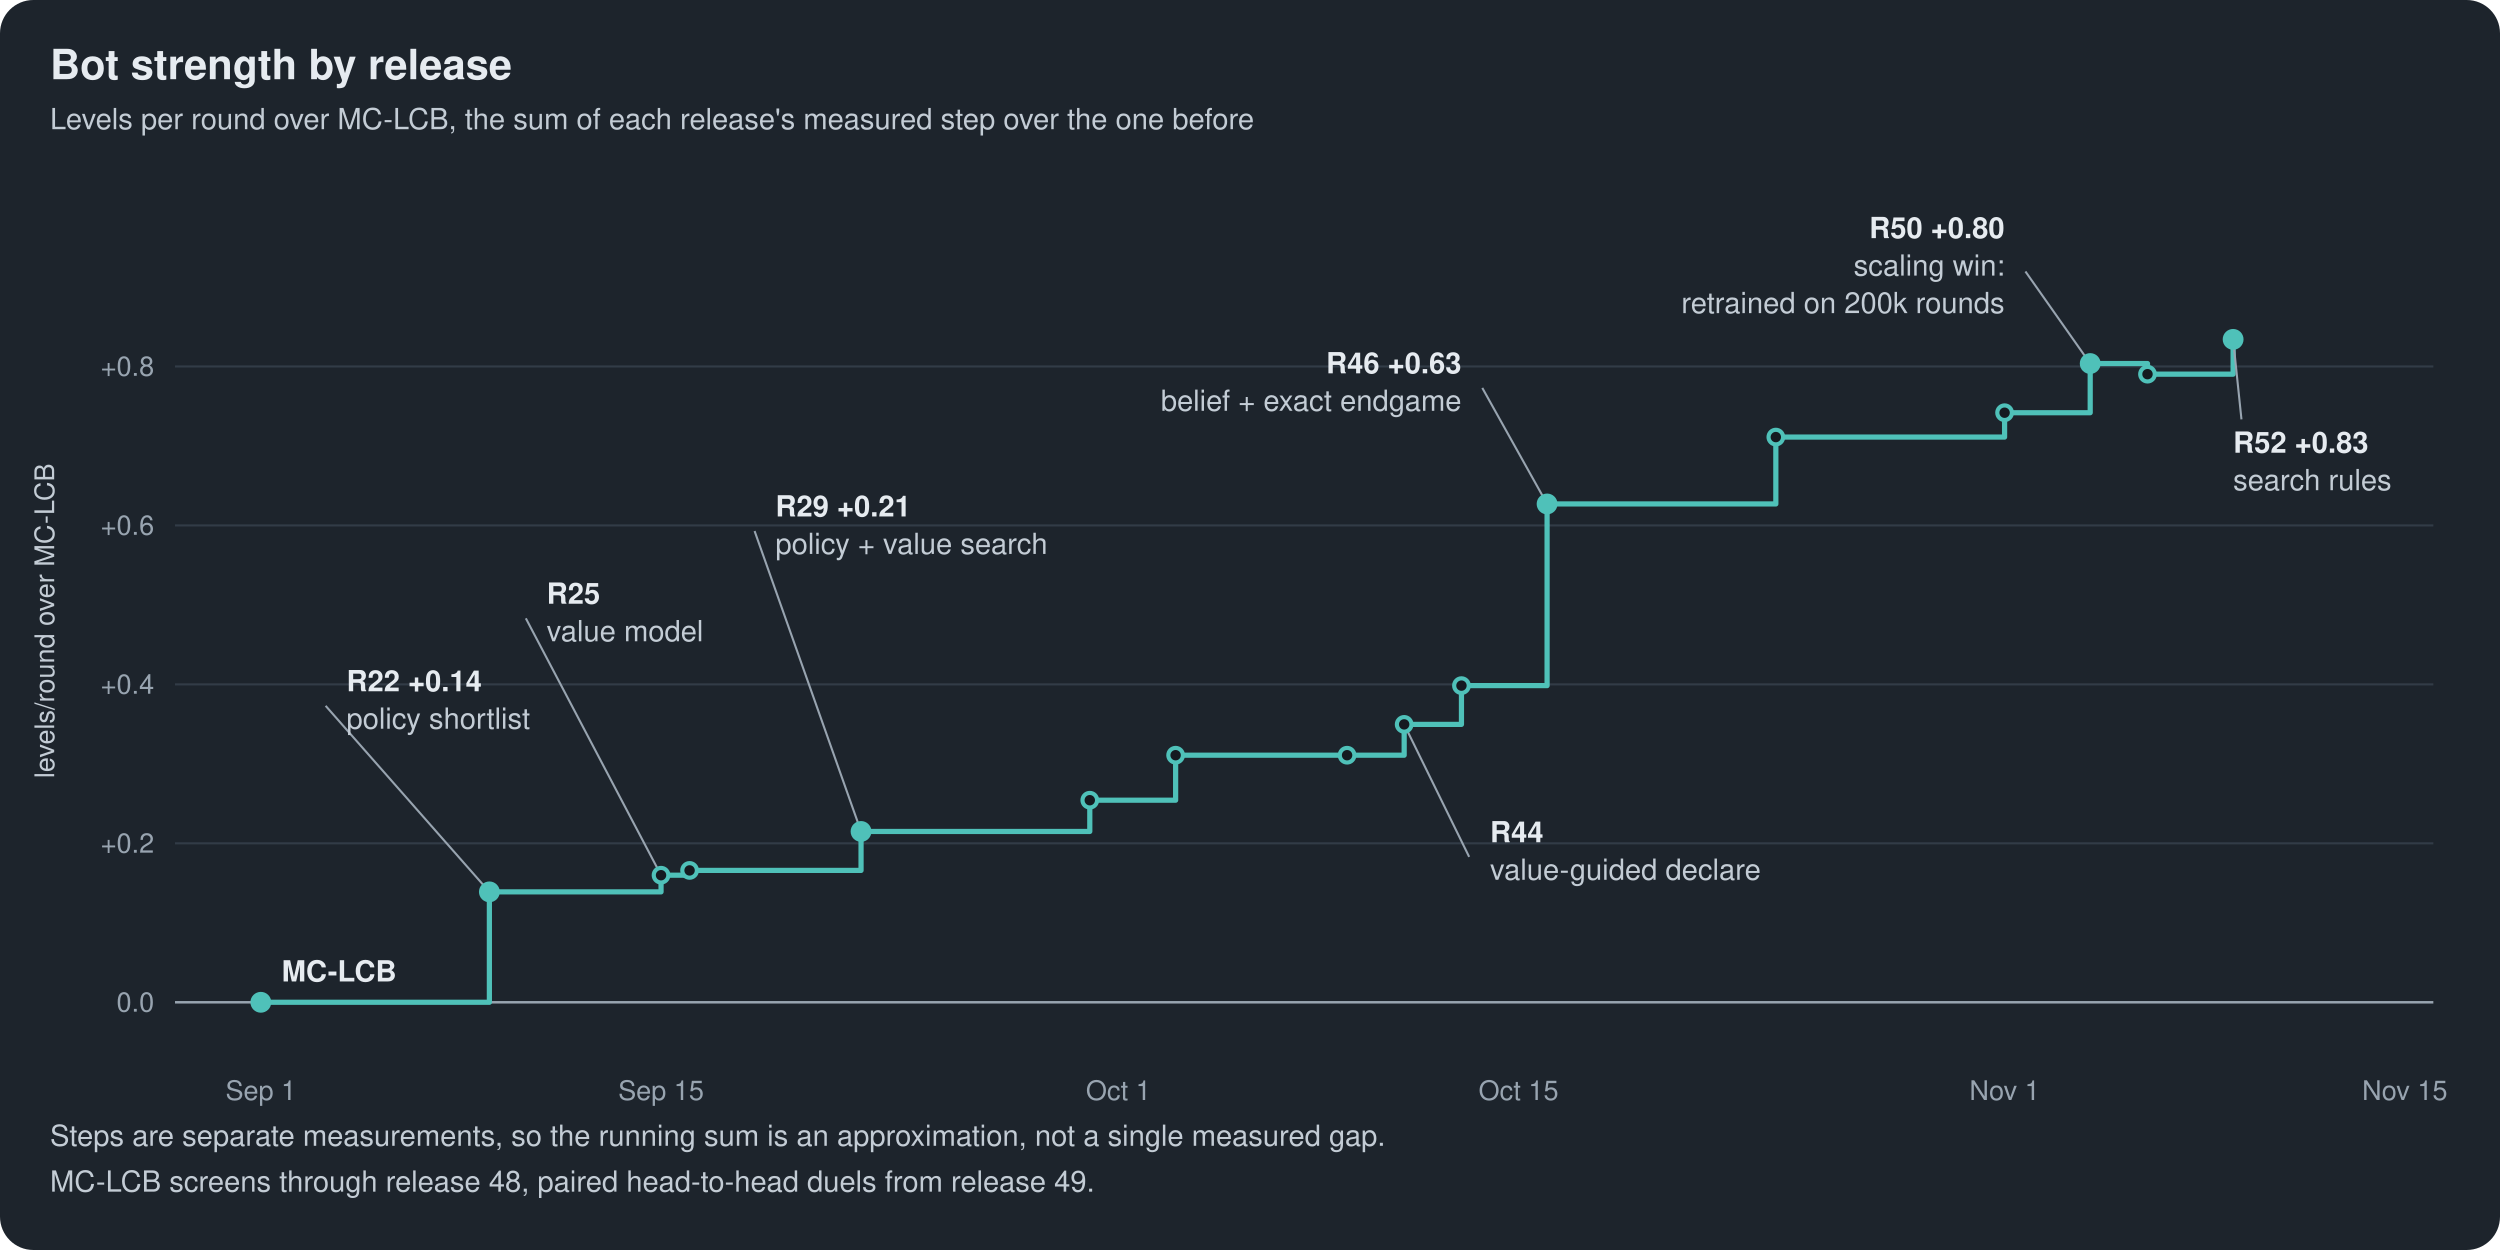
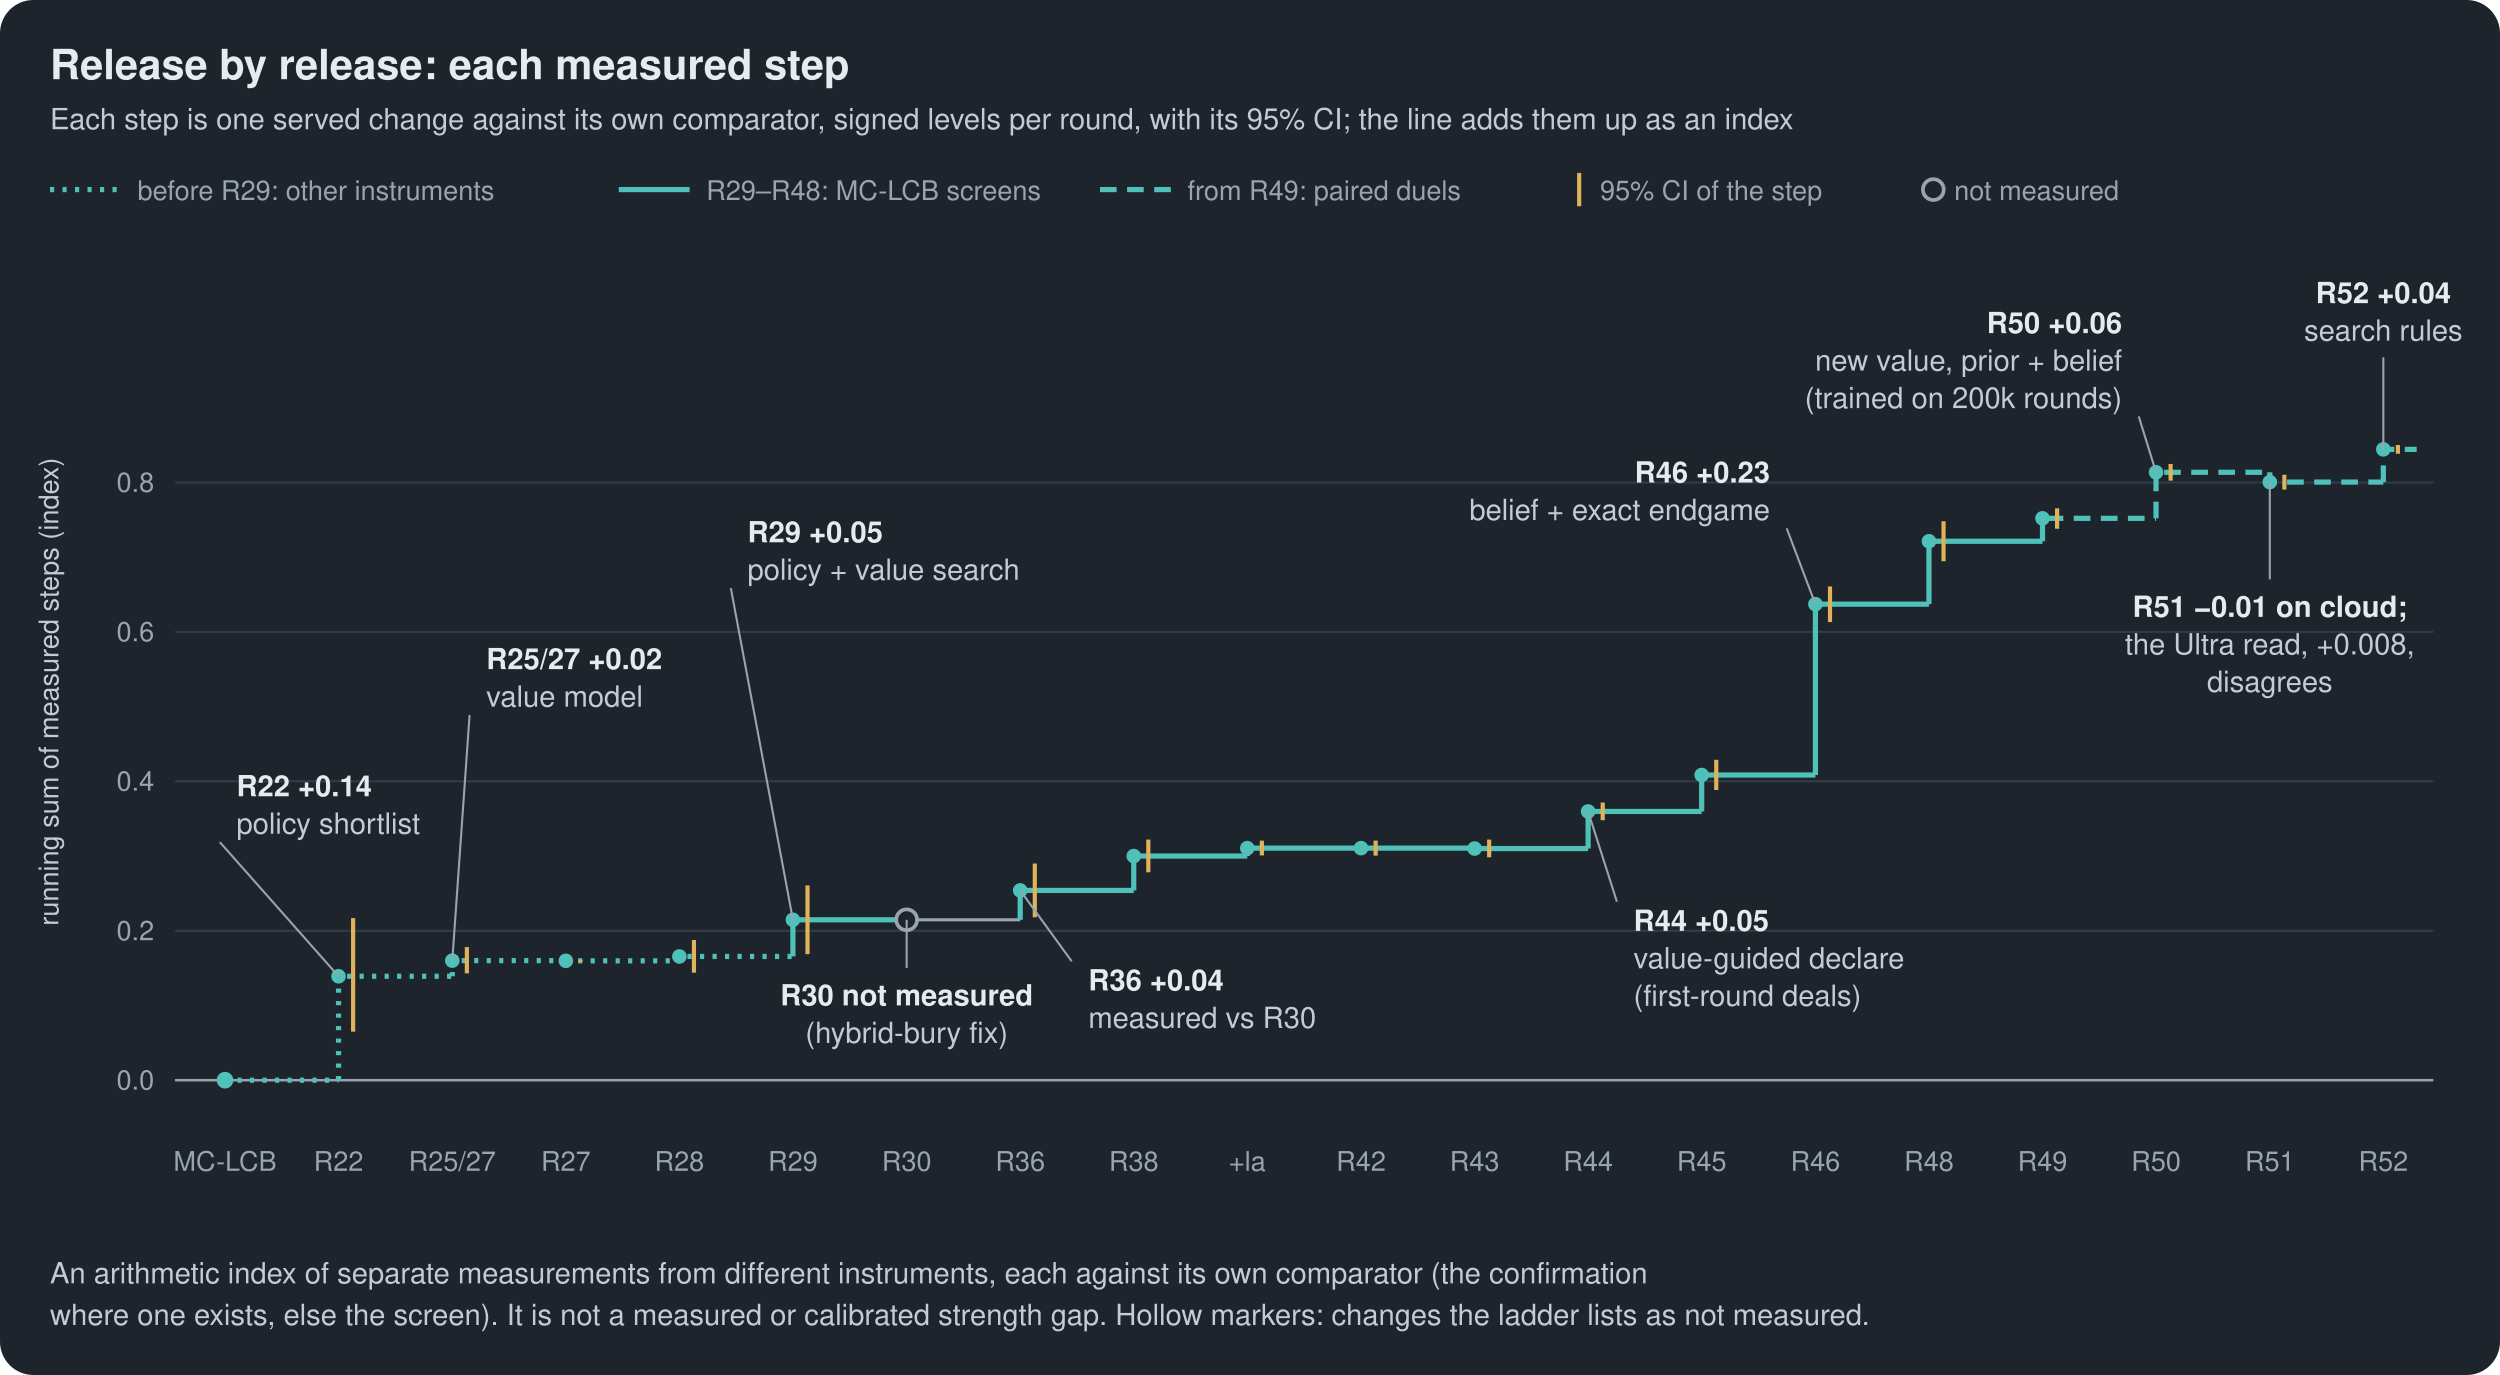
- <svg xmlns="http://www.w3.org/2000/svg" viewBox="0 0 1200 600" width="1200" height="600" role="img" aria-label="Step chart of cumulative bot strength in levels per round over MC-LCB, by release date, from 0 on 1 September 2026 to about 0.83 at release 52 on 9 November. Callouts mark the key steps: release 22, policy shortlist; release 25, value model; release 29, policy plus value search; release 44, value-guided declare; release 46, belief plus exact endgame, the biggest step; release 50, scaling win, retrained on 200k rounds; release 52, search rules. Steps are separate measurements, so the running sum is an approximation, not a single measured gap. MC-LCB screens through release 48, paired head-to-head duels from release 49.">
-   <style>.bg{fill:#1d242c}.h1{font:600 20px -apple-system, BlinkMacSystemFont, 'Segoe UI', Helvetica, Arial, sans-serif;fill:#e6ebf0}.s{font:14px -apple-system, BlinkMacSystemFont, 'Segoe UI', Helvetica, Arial, sans-serif;fill:#c3ccd5}.tick{font:13px -apple-system, BlinkMacSystemFont, 'Segoe UI', Helvetica, Arial, sans-serif;fill:#98a4b0}.axis{font:13px -apple-system, BlinkMacSystemFont, 'Segoe UI', Helvetica, Arial, sans-serif;fill:#c3ccd5}.rel{font:600 14px -apple-system, BlinkMacSystemFont, 'Segoe UI', Helvetica, Arial, sans-serif;fill:#e6ebf0}.note{font:14px -apple-system, BlinkMacSystemFont, 'Segoe UI', Helvetica, Arial, sans-serif;fill:#c3ccd5}.grid{stroke:#323c47;stroke-width:1}.zero{stroke:#98a4b0;stroke-width:1.2}.line{stroke:#4fc1b9;stroke-width:2.5;fill:none;stroke-linejoin:round}.dot{fill:#151a20;stroke:#4fc1b9;stroke-width:2}.key{fill:#4fc1b9}.lead{stroke:#98a4b0;stroke-width:1;fill:none}</style>
-   <rect class="bg" x="0" y="0" width="1200" height="600" rx="16" />
-   <text x="24" y="38" class="h1">Bot strength by release</text>
-   <text x="24" y="62" class="s">Levels per round over MC-LCB, the sum of each release's measured step over the one before</text>
-   <line class="zero" x1="84" x2="1168" y1="481.1" y2="481.1" />
-   <text x="74" y="485.6" class="tick" text-anchor="end">0.0</text>
-   <line class="grid" x1="84" x2="1168" y1="404.8" y2="404.8" />
-   <text x="74" y="409.3" class="tick" text-anchor="end">+0.2</text>
-   <line class="grid" x1="84" x2="1168" y1="328.5" y2="328.5" />
-   <text x="74" y="333" class="tick" text-anchor="end">+0.4</text>
-   <line class="grid" x1="84" x2="1168" y1="252.2" y2="252.2" />
-   <text x="74" y="256.7" class="tick" text-anchor="end">+0.6</text>
-   <line class="grid" x1="84" x2="1168" y1="175.9" y2="175.9" />
-   <text x="74" y="180.4" class="tick" text-anchor="end">+0.8</text>
-   <text class="axis" text-anchor="middle" transform="translate(26 298) rotate(-90)">levels/round over MC-LCB</text>
-   <text x="125.2" y="528" class="tick" text-anchor="middle">Sep 1</text>
-   <text x="317.3" y="528" class="tick" text-anchor="middle">Sep 15</text>
-   <text x="536.8" y="528" class="tick" text-anchor="middle">Oct 1</text>
-   <text x="728.9" y="528" class="tick" text-anchor="middle">Oct 15</text>
-   <text x="962.2" y="528" class="tick" text-anchor="middle">Nov 1</text>
-   <text x="1154.3" y="528" class="tick" text-anchor="middle">Nov 15</text>
-   <path class="line" d="M125.2 481.1 H234.9 V428.1 H317.3 V420.1 H331 V417.8 H413.3 V399.1 H523.1 V384.1 H564.3 V362.5 H646.6 V362.5 H674 V347.7 H701.5 V329.1 H742.6 V241.9 H852.4 V209.8 H962.2 V198.1 H1003.3 V174.5 H1030.8 V179.6 H1071.9 V162.9" />
-   <text x="135.2" y="471.1" class="rel">MC-LCB</text>
-   <circle class="key" cx="125.2" cy="481.1" r="5" />
-   <path class="lead" d="M234.9 428.1 L156.3 338.8" />
-   <text x="166.3" y="331.8" class="rel" text-anchor="start">R22 +0.14</text>
-   <text x="166.3" y="349.8" class="note" text-anchor="start">policy shortlist</text>
-   <circle class="key" cx="234.9" cy="428.1" r="5" />
-   <path class="lead" d="M317.3 420.1 L252.4 296.8" />
-   <text x="262.4" y="289.8" class="rel" text-anchor="start">R25</text>
-   <text x="262.4" y="307.8" class="note" text-anchor="start">value model</text>
-   <circle class="dot" cx="317.3" cy="420.1" r="3.5" />
-   <circle class="dot" cx="331" cy="417.8" r="3.5" />
-   <path class="lead" d="M413.3 399.1 L362.2 254.9" />
-   <text x="372.2" y="247.9" class="rel" text-anchor="start">R29 +0.21</text>
-   <text x="372.2" y="265.9" class="note" text-anchor="start">policy + value search</text>
-   <circle class="key" cx="413.3" cy="399.1" r="5" />
-   <circle class="dot" cx="523.1" cy="384.1" r="3.5" />
-   <circle class="dot" cx="564.3" cy="362.5" r="3.5" />
-   <circle class="dot" cx="646.6" cy="362.5" r="3.5" />
-   <path class="lead" d="M674 347.7 L705.2 411.3" />
-   <text x="715.2" y="404.3" class="rel" text-anchor="start">R44</text>
-   <text x="715.2" y="422.3" class="note" text-anchor="start">value-guided declare</text>
-   <circle class="dot" cx="674" cy="347.7" r="3.5" />
-   <circle class="dot" cx="701.5" cy="329.1" r="3.5" />
-   <path class="lead" d="M742.6 241.9 L711.5 186.2" />
-   <text x="701.5" y="179.2" class="rel" text-anchor="end">R46 +0.63</text>
-   <text x="701.5" y="197.2" class="note" text-anchor="end">belief + exact endgame</text>
-   <circle class="key" cx="742.6" cy="241.9" r="5" />
-   <circle class="dot" cx="852.4" cy="209.8" r="3.5" />
-   <circle class="dot" cx="962.2" cy="198.1" r="3.5" />
-   <path class="lead" d="M1003.3 174.5 L972.2 130.3" />
-   <text x="962.2" y="114.3" class="rel" text-anchor="end">R50 +0.80</text>
-   <text x="962.2" y="132.3" class="note" text-anchor="end">scaling win:</text>
-   <text x="962.2" y="150.3" class="note" text-anchor="end">retrained on 200k rounds</text>
-   <circle class="key" cx="1003.3" cy="174.5" r="5" />
-   <circle class="dot" cx="1030.8" cy="179.6" r="3.5" />
-   <path class="lead" d="M1071.9 162.9 L1075.9 201.3" />
-   <text x="1071.9" y="217.3" class="rel" text-anchor="start">R52 +0.83</text>
-   <text x="1071.9" y="235.3" class="note" text-anchor="start">search rules</text>
-   <circle class="key" cx="1071.9" cy="162.9" r="5" />
-   <text x="24" y="550" class="s">Steps are separate measurements, so the running sum is an approximation, not a single measured gap.</text>
-   <text x="24" y="572" class="s">MC-LCB screens through release 48, paired head-to-head duels from release 49.</text>
+ <svg xmlns="http://www.w3.org/2000/svg" viewBox="0 0 1200 660" width="1200" height="660" role="img" aria-label="Step chart, by release, of each served change's measured step against its own comparator in signed levels per round, with 95% CI whiskers, and a line that adds the steps up as an arithmetic index. Dotted before release 29 (other instruments), solid for MC-LCB common-control screens from release 29 to 48, dashed for paired head-to-head duels from release 49. Callouts: release 22 +0.14, policy shortlist; release 25/27 +0.02, value model; release 29 +0.05, policy plus value search; release 30 not measured; release 36 +0.04, measured against release 30; release 44 +0.05, value-guided declare, first-round deals; release 46 +0.23, belief plus exact endgame; release 50 +0.06, new value, prior and belief, trained on 200k rounds; release 51 −0.01 on cloud, where the Ultra read, +0.008, disagrees; release 52 +0.04, search rules. An arithmetic index of separate measurements from different instruments, each against its own comparator (the confirmation where one exists, else the screen). It is not a measured or calibrated strength gap. Hollow markers: changes the ladder lists as not measured.">
+   <style>.bg{fill:#1d242c}.h1{font:600 20px -apple-system, BlinkMacSystemFont, 'Segoe UI', Helvetica, Arial, sans-serif;fill:#e6ebf0}.s{font:14px -apple-system, BlinkMacSystemFont, 'Segoe UI', Helvetica, Arial, sans-serif;fill:#c3ccd5}.tick{font:13px -apple-system, BlinkMacSystemFont, 'Segoe UI', Helvetica, Arial, sans-serif;fill:#98a4b0}.axis{font:13px -apple-system, BlinkMacSystemFont, 'Segoe UI', Helvetica, Arial, sans-serif;fill:#c3ccd5}.rel{font:600 14px -apple-system, BlinkMacSystemFont, 'Segoe UI', Helvetica, Arial, sans-serif;fill:#e6ebf0}.note{font:14px -apple-system, BlinkMacSystemFont, 'Segoe UI', Helvetica, Arial, sans-serif;fill:#c3ccd5}.grid{stroke:#323c47;stroke-width:1}.zero{stroke:#98a4b0;stroke-width:1.2}.line{stroke:#4fc1b9;stroke-width:2.5;fill:none}.ci{stroke:#e0b25a;stroke-width:2}.dot{fill:#4fc1b9}.hollow{fill:#1d242c;stroke:#98a4b0;stroke-width:1.8}.lead{stroke:#98a4b0;stroke-width:1;fill:none}.gap{stroke:#98a4b0;stroke-width:1.5}</style>
+   <rect class="bg" x="0" y="0" width="1200" height="660" rx="16" />
+   <text x="24" y="38" class="h1">Release by release: each measured step</text>
+   <text x="24" y="62" class="s">Each step is one served change against its own comparator, signed levels per round, with its 95% CI; the line adds them up as an index</text>
+   <line class="line" x1="24" x2="58" y1="91" y2="91" stroke-dasharray="2 4" />
+   <text x="66" y="96" class="tick">before R29: other instruments</text>
+   <line class="line" x1="297" x2="331" y1="91" y2="91" />
+   <text x="339" y="96" class="tick">R29–R48: MC-LCB screens</text>
+   <line class="line" x1="528" x2="562" y1="91" y2="91" stroke-dasharray="8 5" />
+   <text x="570" y="96" class="tick">from R49: paired duels</text>
+   <line class="ci" x1="758" x2="758" y1="83" y2="99" />
+   <text x="768" y="96" class="tick">95% CI of the step</text>
+   <circle class="hollow" cx="928" cy="91" r="5" />
+   <text x="938" y="96" class="tick">not measured</text>
+   <line class="zero" x1="84" x2="1168" y1="518.5" y2="518.5" />
+   <text x="74" y="523" class="tick" text-anchor="end">0.0</text>
+   <line class="grid" x1="84" x2="1168" y1="446.8" y2="446.8" />
+   <text x="74" y="451.3" class="tick" text-anchor="end">0.2</text>
+   <line class="grid" x1="84" x2="1168" y1="375" y2="375" />
+   <text x="74" y="379.5" class="tick" text-anchor="end">0.4</text>
+   <line class="grid" x1="84" x2="1168" y1="303.3" y2="303.3" />
+   <text x="74" y="307.8" class="tick" text-anchor="end">0.6</text>
+   <line class="grid" x1="84" x2="1168" y1="231.6" y2="231.6" />
+   <text x="74" y="236.1" class="tick" text-anchor="end">0.8</text>
+   <text class="axis" text-anchor="middle" transform="translate(28 332) rotate(-90)">running sum of measured steps (index)</text>
+   <text x="108" y="562" class="tick" text-anchor="middle">MC-LCB</text>
+   <text x="162.5" y="562" class="tick" text-anchor="middle">R22</text>
+   <line class="line" x1="108" x2="162.5" y1="518.5" y2="518.5" stroke-dasharray="2 4" />
+   <path class="line" d="M162.5 518.5 V468.6 H217.1" stroke-dasharray="2 4" />
+   <line class="ci" x1="169.5" x2="169.5" y1="495.2" y2="440.7" />
+   <text x="217.1" y="562" class="tick" text-anchor="middle">R25/27</text>
+   <path class="line" d="M217.1 468.6 V461.1 H271.6" stroke-dasharray="2 4" />
+   <line class="ci" x1="224.1" x2="224.1" y1="467.2" y2="454.6" />
+   <text x="271.6" y="562" class="tick" text-anchor="middle">R27</text>
+   <path class="line" d="M271.6 461.1 V461.2 H326.1" stroke-dasharray="2 4" />
+   <line class="ci" x1="278.6" x2="278.6" y1="461.7" y2="460.7" />
+   <text x="326.1" y="562" class="tick" text-anchor="middle">R28</text>
+   <path class="line" d="M326.1 461.2 V459.1 H380.6" stroke-dasharray="2 4" />
+   <line class="ci" x1="333.1" x2="333.1" y1="466.9" y2="451.2" />
+   <text x="380.6" y="562" class="tick" text-anchor="middle">R29</text>
+   <path class="line" d="M380.6 459.1 V441.5 H435.2" />
+   <line class="ci" x1="387.6" x2="387.6" y1="458" y2="425" />
+   <text x="435.2" y="562" class="tick" text-anchor="middle">R30</text>
+   <line class="gap" x1="435.2" x2="489.7" y1="441.5" y2="441.5" />
+   <text x="489.7" y="562" class="tick" text-anchor="middle">R36</text>
+   <path class="line" d="M489.7 441.5 V427.4 H544.2" />
+   <line class="ci" x1="496.7" x2="496.7" y1="440.3" y2="414.5" />
+   <text x="544.2" y="562" class="tick" text-anchor="middle">R38</text>
+   <path class="line" d="M544.2 427.4 V410.9 H598.7" />
+   <line class="ci" x1="551.2" x2="551.2" y1="418.7" y2="403" />
+   <text x="598.7" y="562" class="tick" text-anchor="middle">+la</text>
+   <path class="line" d="M598.7 410.9 V407.1 H653.3" />
+   <line class="ci" x1="605.7" x2="605.7" y1="410.6" y2="403.5" />
+   <text x="653.3" y="562" class="tick" text-anchor="middle">R42</text>
+   <path class="line" d="M653.3 407.1 V407.1 H707.8" />
+   <line class="ci" x1="660.3" x2="660.3" y1="410.7" y2="403.5" />
+   <text x="707.8" y="562" class="tick" text-anchor="middle">R43</text>
+   <path class="line" d="M707.8 407.1 V407.3 H762.3" />
+   <line class="ci" x1="714.8" x2="714.8" y1="411.5" y2="403" />
+   <text x="762.3" y="562" class="tick" text-anchor="middle">R44</text>
+   <path class="line" d="M762.3 407.3 V389.5 H816.8" />
+   <line class="ci" x1="769.3" x2="769.3" y1="393.7" y2="385.2" />
+   <text x="816.8" y="562" class="tick" text-anchor="middle">R45</text>
+   <path class="line" d="M816.8 389.5 V372 H871.4" />
+   <line class="ci" x1="823.8" x2="823.8" y1="379.2" y2="364.7" />
+   <text x="871.4" y="562" class="tick" text-anchor="middle">R46</text>
+   <path class="line" d="M871.4 372 V290 H925.9" />
+   <line class="ci" x1="878.4" x2="878.4" y1="298.6" y2="281.5" />
+   <text x="925.9" y="562" class="tick" text-anchor="middle">R48</text>
+   <path class="line" d="M925.9 290 V259.8 H980.4" />
+   <line class="ci" x1="932.9" x2="932.9" y1="269.4" y2="250.2" />
+   <text x="980.4" y="562" class="tick" text-anchor="middle">R49</text>
+   <path class="line" d="M980.4 259.8 V248.8 H1034.9" stroke-dasharray="8 5" />
+   <line class="ci" x1="987.4" x2="987.4" y1="253.8" y2="244" />
+   <text x="1034.9" y="562" class="tick" text-anchor="middle">R50</text>
+   <path class="line" d="M1034.9 248.8 V226.7 H1089.5" stroke-dasharray="8 5" />
+   <line class="ci" x1="1041.9" x2="1041.9" y1="230.7" y2="222.7" />
+   <text x="1089.5" y="562" class="tick" text-anchor="middle">R51</text>
+   <path class="line" d="M1089.5 226.7 V231.4 H1144" stroke-dasharray="8 5" />
+   <line class="ci" x1="1096.5" x2="1096.5" y1="235" y2="227.9" />
+   <text x="1144" y="562" class="tick" text-anchor="middle">R52</text>
+   <path class="line" d="M1144 231.4 V215.7 H1160" stroke-dasharray="8 5" />
+   <line class="ci" x1="1151" x2="1151" y1="217.8" y2="213.6" />
+   <circle class="dot" cx="108" cy="518.5" r="4" />
+   <circle class="dot" cx="162.5" cy="468.6" r="3.5" />
+   <path class="lead" d="M162.5 468.6 L105.5 404.2" />
+   <text x="113.5" y="382.2" class="rel" text-anchor="start">R22 +0.14</text>
+   <text x="113.5" y="400.2" class="note" text-anchor="start">policy shortlist</text>
+   <circle class="dot" cx="217.1" cy="461.1" r="3.5" />
+   <path class="lead" d="M217.1 461.1 L225.4 343.2" />
+   <text x="233.4" y="321.2" class="rel" text-anchor="start">R25/27 +0.02</text>
+   <text x="233.4" y="339.2" class="note" text-anchor="start">value model</text>
+   <circle class="dot" cx="271.6" cy="461.2" r="3.5" />
+   <circle class="dot" cx="326.1" cy="459.1" r="3.5" />
+   <circle class="dot" cx="380.6" cy="441.5" r="3.5" />
+   <path class="lead" d="M380.6 441.5 L350.8 282.3" />
+   <text x="358.8" y="260.3" class="rel" text-anchor="start">R29 +0.05</text>
+   <text x="358.8" y="278.3" class="note" text-anchor="start">policy + value search</text>
+   <circle class="hollow" cx="435.2" cy="441.5" r="5" />
+   <path class="lead" d="M435.2 441.5 L435.2 464.6" />
+   <text x="435.2" y="482.6" class="rel" text-anchor="middle">R30 not measured</text>
+   <text x="435.2" y="500.6" class="note" text-anchor="middle">(hybrid-bury fix)</text>
+   <circle class="dot" cx="489.7" cy="427.4" r="3.5" />
+   <path class="lead" d="M489.7 427.4 L514.4 461.4" />
+   <text x="522.4" y="475.4" class="rel" text-anchor="start">R36 +0.04</text>
+   <text x="522.4" y="493.4" class="note" text-anchor="start">measured vs R30</text>
+   <circle class="dot" cx="544.2" cy="410.9" r="3.5" />
+   <circle class="dot" cx="598.7" cy="407.1" r="3.5" />
+   <circle class="dot" cx="653.3" cy="407.1" r="3.5" />
+   <circle class="dot" cx="707.8" cy="407.3" r="3.5" />
+   <circle class="dot" cx="762.3" cy="389.5" r="3.5" />
+   <path class="lead" d="M762.3 389.5 L776.1 432.8" />
+   <text x="784.1" y="446.8" class="rel" text-anchor="start">R44 +0.05</text>
+   <text x="784.1" y="464.8" class="note" text-anchor="start">value-guided declare</text>
+   <text x="784.1" y="482.8" class="note" text-anchor="start">(first-round deals)</text>
+   <circle class="dot" cx="816.8" cy="372" r="3.5" />
+   <circle class="dot" cx="871.4" cy="290" r="3.5" />
+   <path class="lead" d="M871.4 290 L857.6 253.6" />
+   <text x="849.6" y="231.6" class="rel" text-anchor="end">R46 +0.23</text>
+   <text x="849.6" y="249.6" class="note" text-anchor="end">belief + exact endgame</text>
+   <circle class="dot" cx="925.9" cy="259.8" r="3.5" />
+   <circle class="dot" cx="980.4" cy="248.8" r="3.5" />
+   <circle class="dot" cx="1034.9" cy="226.7" r="3.5" />
+   <path class="lead" d="M1034.9 226.7 L1026.6 199.9" />
+   <text x="1018.6" y="159.9" class="rel" text-anchor="end">R50 +0.06</text>
+   <text x="1018.6" y="177.9" class="note" text-anchor="end">new value, prior + belief</text>
+   <text x="1018.6" y="195.9" class="note" text-anchor="end">(trained on 200k rounds)</text>
+   <circle class="dot" cx="1089.5" cy="231.4" r="3.5" />
+   <path class="lead" d="M1089.5 231.4 L1089.5 278.1" />
+   <text x="1089.5" y="296.1" class="rel" text-anchor="middle">R51 −0.01 on cloud;</text>
+   <text x="1089.5" y="314.1" class="note" text-anchor="middle">the Ultra read, +0.008,</text>
+   <text x="1089.5" y="332.1" class="note" text-anchor="middle">disagrees</text>
+   <circle class="dot" cx="1144" cy="215.7" r="3.5" />
+   <path class="lead" d="M1144 215.7 L1144 171.5" />
+   <text x="1144" y="145.5" class="rel" text-anchor="middle">R52 +0.04</text>
+   <text x="1144" y="163.5" class="note" text-anchor="middle">search rules</text>
+   <text x="24" y="616" class="s">An arithmetic index of separate measurements from different instruments, each against its own comparator (the confirmation</text>
+   <text x="24" y="636" class="s">where one exists, else the screen). It is not a measured or calibrated strength gap. Hollow markers: changes the ladder lists as not measured.</text>
</svg>
